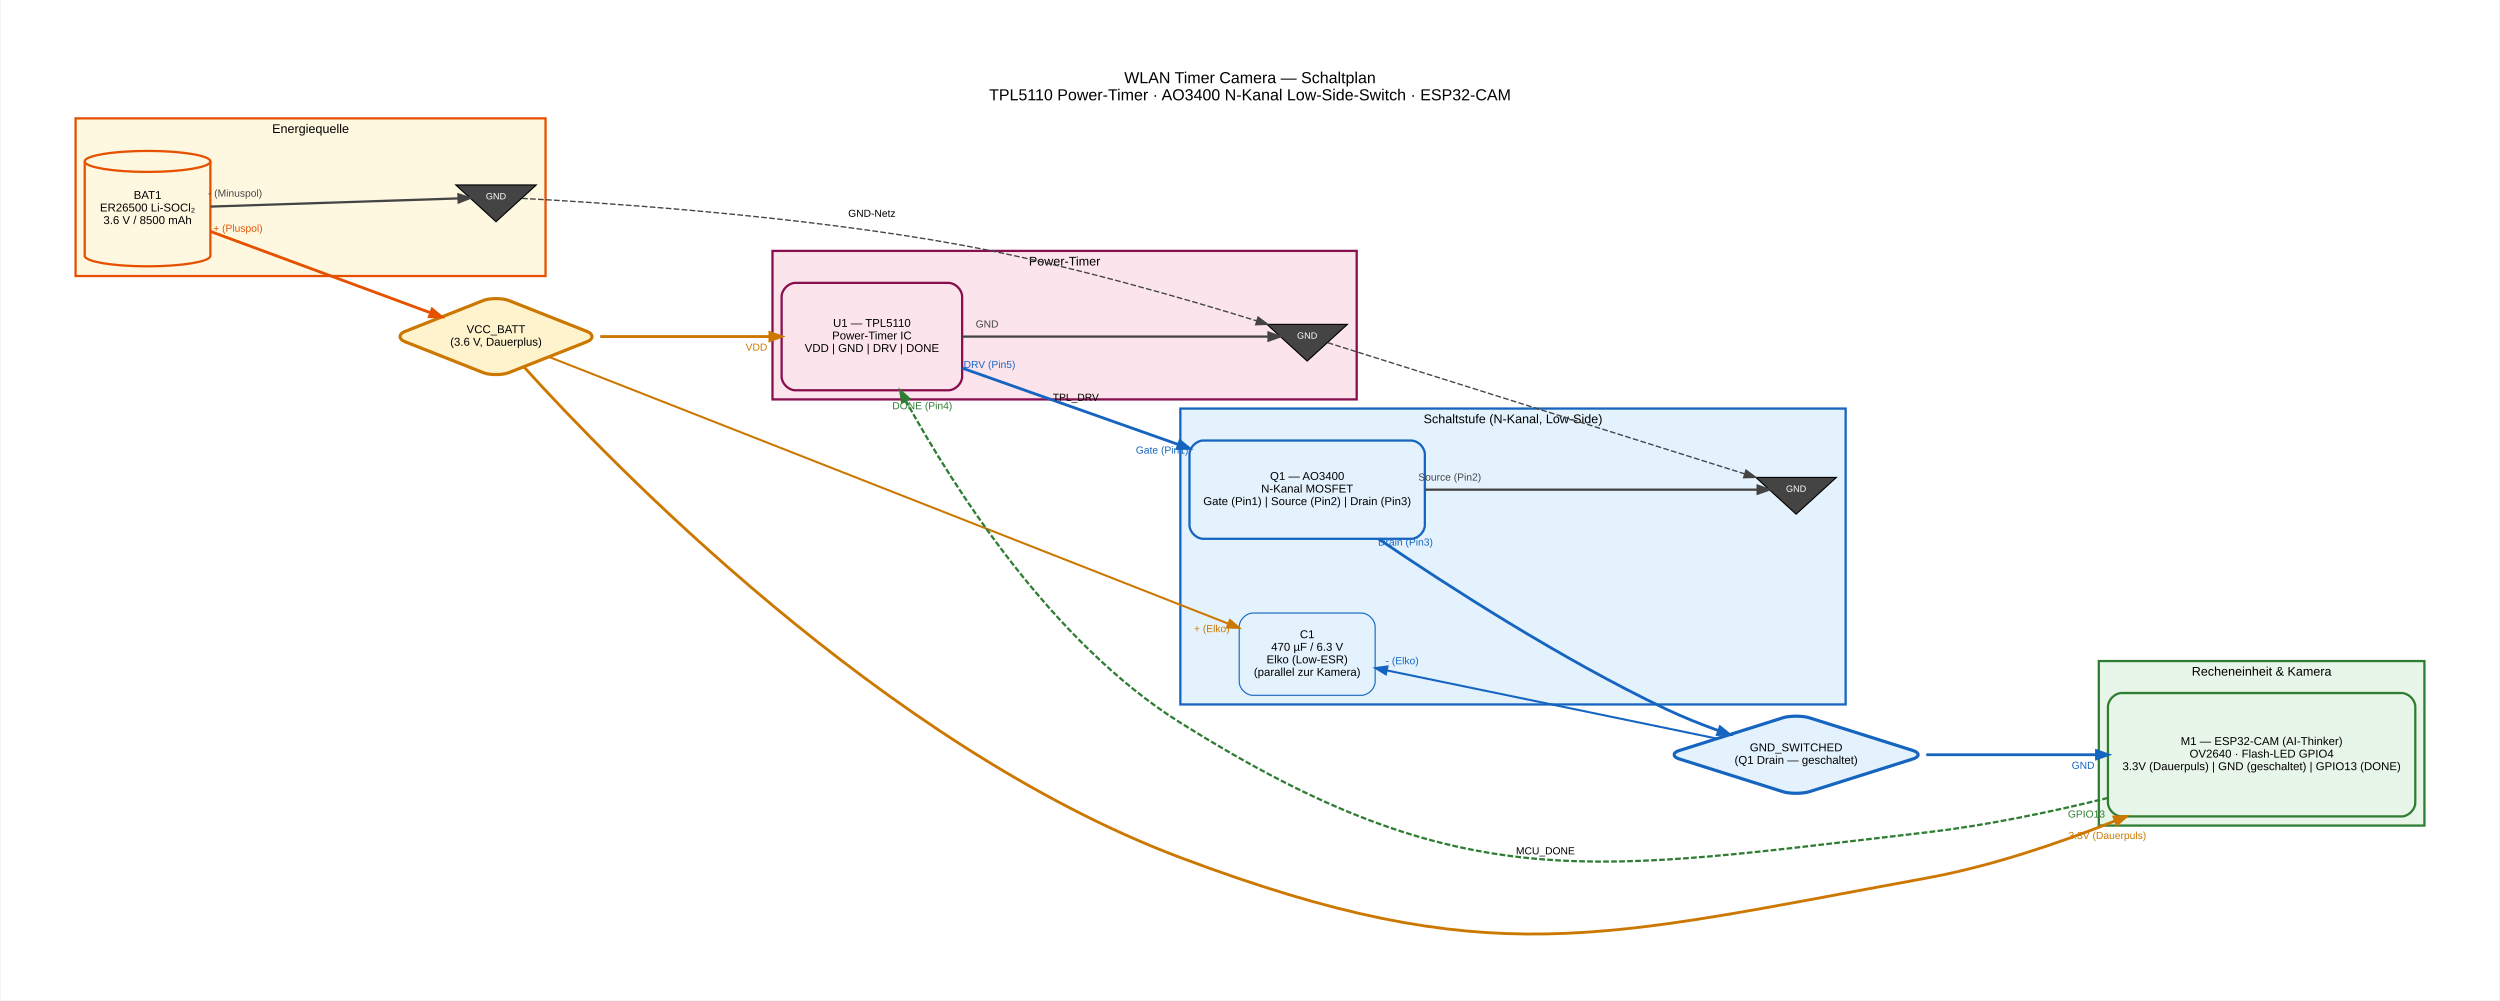
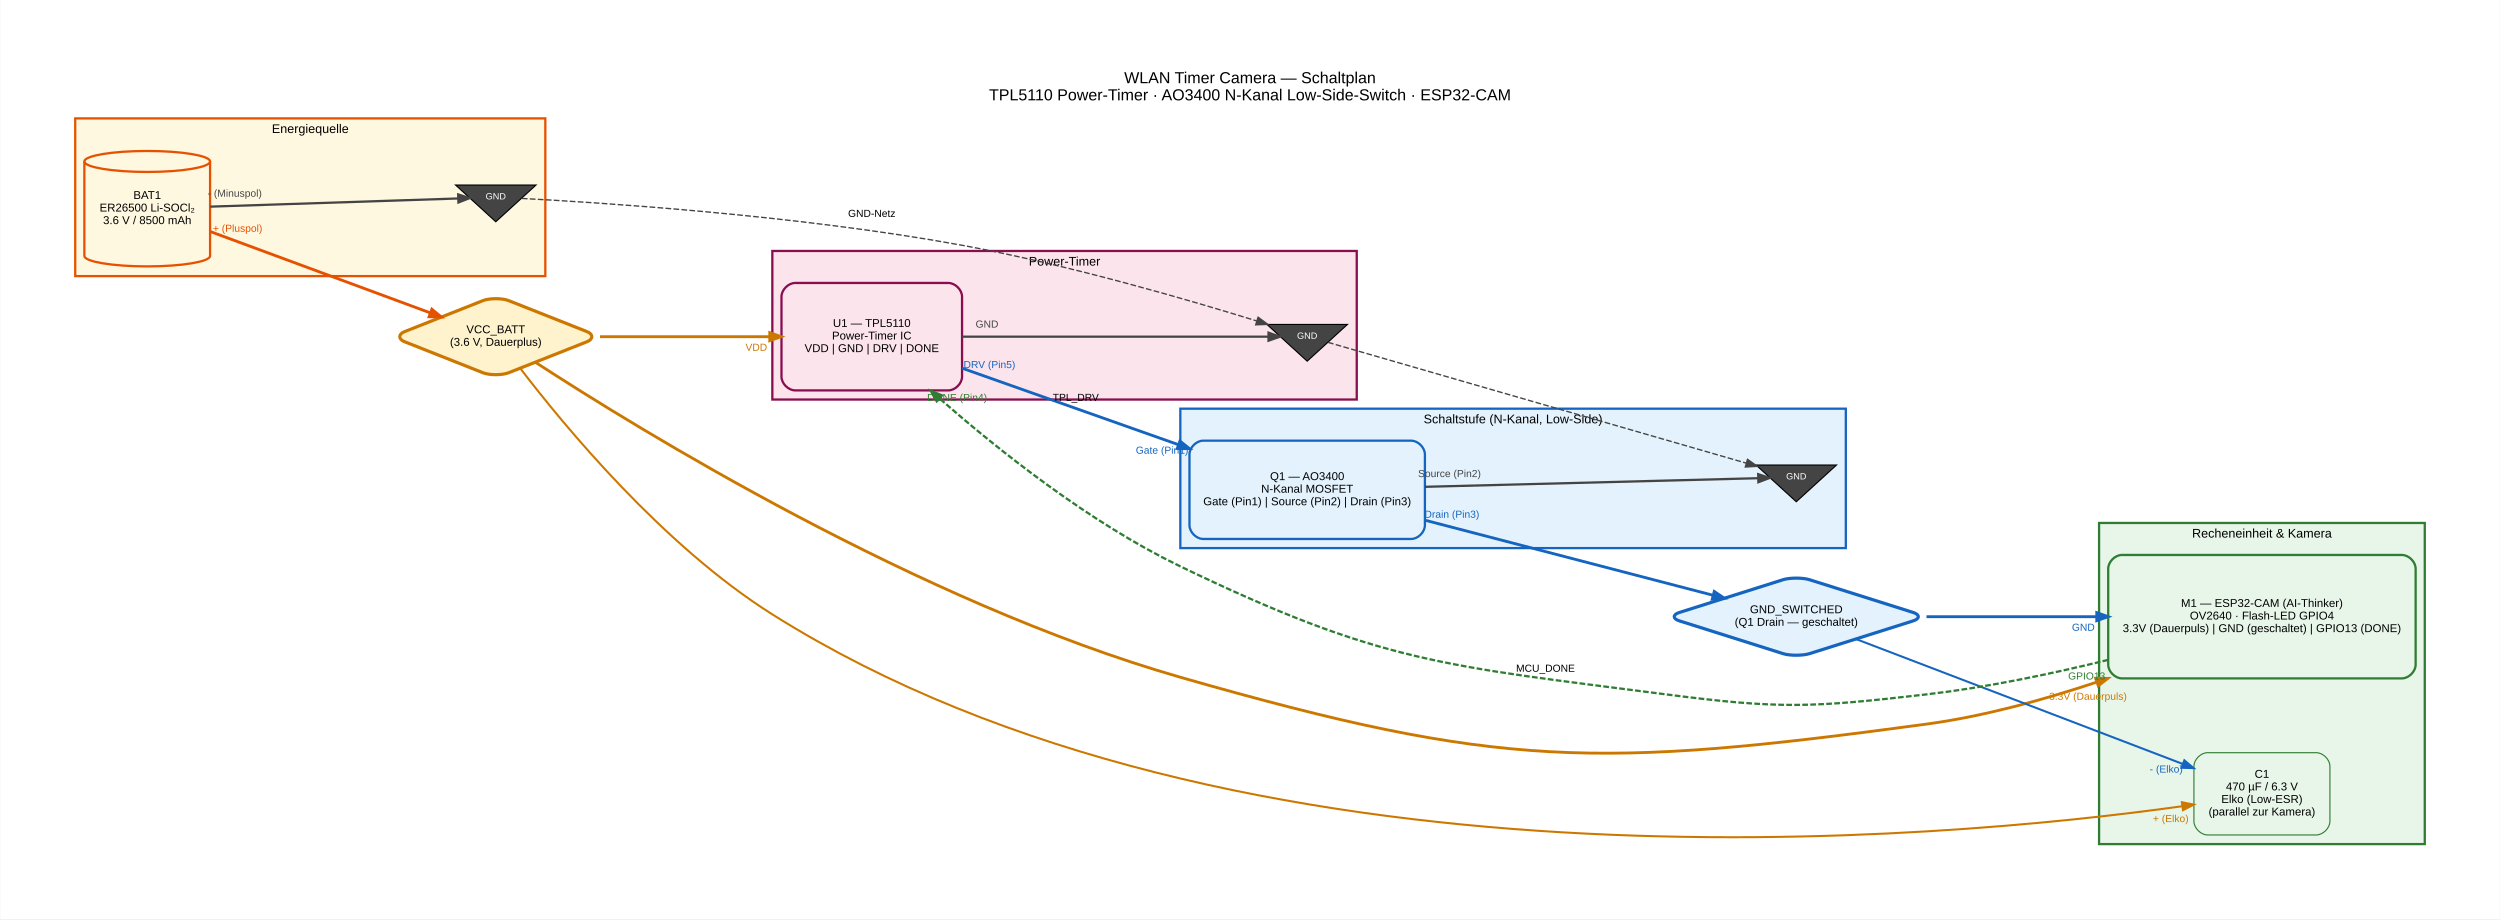
- <svg xmlns="http://www.w3.org/2000/svg" width="2187pt" height="875pt" viewBox="0.00 0.00 2187.10 875.48">
-   <g id="graph0" class="graph" transform="scale(1 1) rotate(0) translate(57.6 817.88)">
-     <polygon fill="white" stroke="transparent" points="-57.6,57.6 -57.6,-817.88 2129.5,-817.88 2129.5,57.6 -57.6,57.6" />
-     <text text-anchor="middle" x="1035.95" y="-745.08" font-family="Arial" font-size="14.00">WLAN Timer Camera — Schaltplan</text>
-     <text text-anchor="middle" x="1035.95" y="-730.08" font-family="Arial" font-size="14.00">TPL5110 Power-Timer · AO3400 N-Kanal Low-Side-Switch · ESP32-CAM</text>
+ <svg xmlns="http://www.w3.org/2000/svg" width="2187pt" height="804pt" viewBox="0.00 0.00 2187.10 804.20">
+   <g id="graph0" class="graph" transform="scale(1 1) rotate(0) translate(57.6 746.6)">
+     <polygon fill="white" stroke="transparent" points="-57.6,57.6 -57.6,-746.6 2129.5,-746.6 2129.5,57.6 -57.6,57.6" />
+     <text text-anchor="middle" x="1035.95" y="-673.8" font-family="Arial" font-size="14.00">WLAN Timer Camera — Schaltplan</text>
+     <text text-anchor="middle" x="1035.95" y="-658.8" font-family="Arial" font-size="14.00">TPL5110 Power-Timer · AO3400 N-Kanal Low-Side-Switch · ESP32-CAM</text>
    <g id="clust1" class="cluster">
-       <polygon fill="#fff8e1" stroke="#e65100" stroke-width="2" points="8,-576.28 8,-714.28 419.35,-714.28 419.35,-576.28 8,-576.28" />
-       <text text-anchor="middle" x="213.68" y="-701.48" font-family="Arial" font-size="11.00">Energiequelle</text>
+       <polygon fill="#fff8e1" stroke="#e65100" stroke-width="2" points="8,-505 8,-643 419.35,-643 419.35,-505 8,-505" />
+       <text text-anchor="middle" x="213.68" y="-630.2" font-family="Arial" font-size="11.00">Energiequelle</text>
    </g>
    <g id="clust2" class="cluster">
-       <polygon fill="#fce4ec" stroke="#880e4f" stroke-width="2" points="617.99,-468.28 617.99,-598.28 1129.35,-598.28 1129.35,-468.28 617.99,-468.28" />
-       <text text-anchor="middle" x="873.67" y="-585.48" font-family="Arial" font-size="11.00">Power-Timer</text>
+       <polygon fill="#fce4ec" stroke="#880e4f" stroke-width="2" points="617.99,-397 617.99,-527 1129.35,-527 1129.35,-397 617.99,-397" />
+       <text text-anchor="middle" x="873.67" y="-514.2" font-family="Arial" font-size="11.00">Power-Timer</text>
    </g>
    <g id="clust3" class="cluster">
-       <polygon fill="#e3f2fd" stroke="#1565c0" stroke-width="2" points="974.99,-201.28 974.99,-460.28 1557.3,-460.28 1557.3,-201.28 974.99,-201.28" />
-       <text text-anchor="middle" x="1266.15" y="-447.48" font-family="Arial" font-size="11.00">Schaltstufe (N-Kanal, Low-Side)</text>
+       <polygon fill="#e3f2fd" stroke="#1565c0" stroke-width="2" points="974.99,-267 974.99,-389 1557.3,-389 1557.3,-267 974.99,-267" />
+       <text text-anchor="middle" x="1266.15" y="-376.2" font-family="Arial" font-size="11.00">Schaltstufe (N-Kanal, Low-Side)</text>
    </g>
    <g id="clust4" class="cluster">
-       <polygon fill="#e8f5e9" stroke="#2e7d32" stroke-width="2" points="1778.9,-95.28 1778.9,-239.28 2063.9,-239.28 2063.9,-95.28 1778.9,-95.28" />
-       <text text-anchor="middle" x="1921.4" y="-226.48" font-family="Arial" font-size="11.00">Recheneinheit &amp; Kamera</text>
+       <polygon fill="#e8f5e9" stroke="#2e7d32" stroke-width="2" points="1778.9,-8 1778.9,-289 2063.9,-289 2063.9,-8 1778.9,-8" />
+       <text text-anchor="middle" x="1921.4" y="-276.2" font-family="Arial" font-size="11.00">Recheneinheit &amp; Kamera</text>
    </g>
    <g id="node1" class="node">
-       <polygon fill="#444444" stroke="black" points="375.99,-623.85 411.21,-655.99 340.78,-655.99 375.99,-623.85" />
-       <text text-anchor="middle" x="375.99" y="-643.38" font-family="Arial" font-size="8.00" fill="white">GND</text>
+       <polygon fill="#444444" stroke="black" points="375.99,-552.57 411.21,-584.71 340.78,-584.71 375.99,-552.57" />
+       <text text-anchor="middle" x="375.99" y="-572.1" font-family="Arial" font-size="8.00" fill="white">GND</text>
    </g>
    <g id="node2" class="node">
-       <polygon fill="#444444" stroke="black" points="1085.99,-501.85 1121.2,-533.99 1050.78,-533.99 1085.99,-501.85" />
-       <text text-anchor="middle" x="1085.99" y="-521.38" font-family="Arial" font-size="8.00" fill="white">GND</text>
+       <polygon fill="#444444" stroke="black" points="1085.99,-430.57 1121.2,-462.71 1050.78,-462.71 1085.99,-430.57" />
+       <text text-anchor="middle" x="1085.99" y="-450.1" font-family="Arial" font-size="8.00" fill="white">GND</text>
    </g>
    <g id="edge13" class="edge">
-       <path fill="none" stroke="#444444" stroke-width="1.2" stroke-dasharray="5,2" d="M398.78,-644.23C459.96,-641.05 638.31,-629.98 783.99,-603.28 877.25,-586.18 983.98,-554.97 1041.96,-537" />
-       <polygon fill="#444444" stroke="#444444" stroke-width="1.2" points="1043.02,-540.34 1051.53,-534.02 1040.94,-533.65 1043.02,-540.34" />
-       <text text-anchor="middle" x="704.99" y="-628.08" font-family="Arial" font-size="9.00">GND-Netz</text>
+       <path fill="none" stroke="#444444" stroke-width="1.2" stroke-dasharray="5,2" d="M398.78,-572.96C459.96,-569.77 638.31,-558.71 783.99,-532 877.25,-514.9 983.98,-483.69 1041.96,-465.73" />
+       <polygon fill="#444444" stroke="#444444" stroke-width="1.2" points="1043.02,-469.06 1051.53,-462.75 1040.94,-462.38 1043.02,-469.06" />
+       <text text-anchor="middle" x="704.99" y="-556.8" font-family="Arial" font-size="9.00">GND-Netz</text>
    </g>
    <g id="node3" class="node">
-       <polygon fill="#444444" stroke="black" points="1513.95,-367.85 1549.16,-399.99 1478.73,-399.99 1513.95,-367.85" />
-       <text text-anchor="middle" x="1513.95" y="-387.38" font-family="Arial" font-size="8.00" fill="white">GND</text>
+       <polygon fill="#444444" stroke="black" points="1513.95,-307.57 1549.16,-339.71 1478.73,-339.71 1513.95,-307.57" />
+       <text text-anchor="middle" x="1513.95" y="-327.1" font-family="Arial" font-size="8.00" fill="white">GND</text>
    </g>
    <g id="edge14" class="edge">
-       <path fill="none" stroke="#444444" stroke-width="1.2" stroke-dasharray="5,2" d="M1103.95,-517.94C1165.24,-498.66 1376.45,-432.21 1468.96,-403.11" />
-       <polygon fill="#444444" stroke="#444444" stroke-width="1.2" points="1470.1,-406.42 1478.59,-400.08 1468,-399.75 1470.1,-406.42" />
+       <path fill="none" stroke="#444444" stroke-width="1.2" stroke-dasharray="5,2" d="M1104.22,-447.03C1166.1,-429.16 1378.35,-367.87 1470.11,-341.37" />
+       <polygon fill="#444444" stroke="#444444" stroke-width="1.2" points="1471.27,-344.68 1479.91,-338.54 1469.33,-337.95 1471.27,-344.68" />
    </g>
    <g id="node4" class="node">
-       <path fill="#fff3cd" stroke="#cc7700" stroke-width="2.8" d="M364.84,-554.86C364.84,-554.86 296.16,-527.69 296.16,-527.69 290.58,-525.48 290.58,-521.07 296.16,-518.86 296.16,-518.86 364.84,-491.69 364.84,-491.69 370.42,-489.48 381.57,-489.48 387.15,-491.69 387.15,-491.69 455.83,-518.86 455.83,-518.86 461.41,-521.07 461.41,-525.48 455.83,-527.69 455.83,-527.69 387.15,-554.86 387.15,-554.86 381.57,-557.07 370.42,-557.07 364.84,-554.86" />
-       <text text-anchor="middle" x="375.99" y="-526.28" font-family="Arial" font-size="10.00">VCC_BATT</text>
-       <text text-anchor="middle" x="375.99" y="-515.28" font-family="Arial" font-size="10.00">(3.6 V, Dauerplus)</text>
+       <path fill="#fff3cd" stroke="#cc7700" stroke-width="2.8" d="M364.84,-483.59C364.84,-483.59 296.16,-456.41 296.16,-456.41 290.58,-454.21 290.58,-449.79 296.16,-447.59 296.16,-447.59 364.84,-420.41 364.84,-420.41 370.42,-418.21 381.57,-418.21 387.15,-420.41 387.15,-420.41 455.83,-447.59 455.83,-447.59 461.41,-449.79 461.41,-454.21 455.83,-456.41 455.83,-456.41 387.15,-483.59 387.15,-483.59 381.57,-485.79 370.42,-485.79 364.84,-483.59" />
+       <text text-anchor="middle" x="375.99" y="-455" font-family="Arial" font-size="10.00">VCC_BATT</text>
+       <text text-anchor="middle" x="375.99" y="-444" font-family="Arial" font-size="10.00">(3.6 V, Dauerplus)</text>
    </g>
    <g id="node7" class="node">
-       <path fill="#fce4ec" stroke="#880e4f" stroke-width="2" d="M771.99,-570.28C771.99,-570.28 637.99,-570.28 637.99,-570.28 631.99,-570.28 625.99,-564.28 625.99,-558.28 625.99,-558.28 625.99,-488.28 625.99,-488.28 625.99,-482.28 631.99,-476.28 637.99,-476.28 637.99,-476.28 771.99,-476.28 771.99,-476.28 777.99,-476.28 783.99,-482.28 783.99,-488.28 783.99,-488.28 783.99,-558.28 783.99,-558.28 783.99,-564.28 777.99,-570.28 771.99,-570.28" />
-       <text text-anchor="middle" x="704.99" y="-531.78" font-family="Arial" font-size="10.00">U1 — TPL5110</text>
-       <text text-anchor="middle" x="704.99" y="-520.78" font-family="Arial" font-size="10.00">Power-Timer IC</text>
-       <text text-anchor="middle" x="704.99" y="-509.78" font-family="Arial" font-size="10.00">VDD | GND | DRV | DONE</text>
+       <path fill="#fce4ec" stroke="#880e4f" stroke-width="2" d="M771.99,-499C771.99,-499 637.99,-499 637.99,-499 631.99,-499 625.99,-493 625.99,-487 625.99,-487 625.99,-417 625.99,-417 625.99,-411 631.99,-405 637.99,-405 637.99,-405 771.99,-405 771.99,-405 777.99,-405 783.99,-411 783.99,-417 783.99,-417 783.99,-487 783.99,-487 783.99,-493 777.99,-499 771.99,-499" />
+       <text text-anchor="middle" x="704.99" y="-460.5" font-family="Arial" font-size="10.00">U1 — TPL5110</text>
+       <text text-anchor="middle" x="704.99" y="-449.5" font-family="Arial" font-size="10.00">Power-Timer IC</text>
+       <text text-anchor="middle" x="704.99" y="-438.5" font-family="Arial" font-size="10.00">VDD | GND | DRV | DONE</text>
    </g>
    <g id="edge3" class="edge">
-       <path fill="none" stroke="#cc7700" stroke-width="2.5" d="M467.21,-523.28C513.44,-523.28 569.51,-523.28 615.48,-523.28" />
-       <polygon fill="#cc7700" stroke="#cc7700" stroke-width="2.5" points="615.73,-526.78 625.73,-523.28 615.73,-519.78 615.73,-526.78" />
-       <text text-anchor="middle" x="603.98" y="-510.93" font-family="Arial" font-size="9.00" fill="#cc7700">VDD</text>
+       <path fill="none" stroke="#cc7700" stroke-width="2.5" d="M467.21,-452C513.44,-452 569.51,-452 615.48,-452" />
+       <polygon fill="#cc7700" stroke="#cc7700" stroke-width="2.5" points="615.73,-455.5 625.73,-452 615.73,-448.5 615.73,-455.5" />
+       <text text-anchor="middle" x="603.98" y="-439.66" font-family="Arial" font-size="9.00" fill="#cc7700">VDD</text>
    </g>
    <g id="node9" class="node">
-       <path fill="#e3f2fd" stroke="#1565c0" d="M1133.49,-281.28C1133.49,-281.28 1038.49,-281.28 1038.49,-281.28 1032.49,-281.28 1026.49,-275.28 1026.49,-269.28 1026.49,-269.28 1026.49,-221.28 1026.49,-221.28 1026.49,-215.28 1032.49,-209.28 1038.49,-209.28 1038.49,-209.28 1133.49,-209.28 1133.49,-209.28 1139.49,-209.28 1145.49,-215.28 1145.49,-221.28 1145.49,-221.28 1145.49,-269.28 1145.49,-269.28 1145.49,-275.28 1139.49,-281.28 1133.49,-281.28" />
-       <text text-anchor="middle" x="1085.99" y="-259.28" font-family="Arial" font-size="10.00">C1</text>
-       <text text-anchor="middle" x="1085.99" y="-248.28" font-family="Arial" font-size="10.00">470 µF / 6.3 V</text>
-       <text text-anchor="middle" x="1085.99" y="-237.28" font-family="Arial" font-size="10.00">Elko (Low-ESR)</text>
-       <text text-anchor="middle" x="1085.99" y="-226.28" font-family="Arial" font-size="10.00">(parallel zur Kamera)</text>
+       <path fill="#e8f5e9" stroke="#2e7d32" stroke-width="2" d="M2043.9,-261C2043.9,-261 1798.9,-261 1798.9,-261 1792.9,-261 1786.9,-255 1786.9,-249 1786.9,-249 1786.9,-165 1786.9,-165 1786.9,-159 1792.9,-153 1798.9,-153 1798.9,-153 2043.9,-153 2043.9,-153 2049.9,-153 2055.9,-159 2055.9,-165 2055.9,-165 2055.9,-249 2055.9,-249 2055.9,-255 2049.9,-261 2043.9,-261" />
+       <text text-anchor="middle" x="1921.4" y="-215.5" font-family="Arial" font-size="10.00">M1 — ESP32-CAM (AI-Thinker)</text>
+       <text text-anchor="middle" x="1921.4" y="-204.5" font-family="Arial" font-size="10.00">OV2640 · Flash-LED GPIO4</text>
+       <text text-anchor="middle" x="1921.4" y="-193.5" font-family="Arial" font-size="10.00">3.3V (Dauerpuls) | GND (geschaltet) | GPIO13 (DONE)</text>
+     </g>
+     <g id="edge4" class="edge">
+       <path fill="none" stroke="#cc7700" stroke-width="2.5" d="M410.55,-429.67C498.65,-372.32 745.57,-219.78 974.99,-154 1254.48,-73.86 1339.76,-74.1 1627.9,-113 1677.6,-119.71 1730.25,-134.17 1776.98,-149.78" />
+       <polygon fill="#cc7700" stroke="#cc7700" stroke-width="2.5" points="1775.95,-153.13 1786.55,-153.02 1778.2,-146.5 1775.95,-153.13" />
+       <text text-anchor="middle" x="1769.2" y="-134.24" font-family="Arial" font-size="9.00" fill="#cc7700">3.3V (Dauerpuls)</text>
+     </g>
+     <g id="node10" class="node">
+       <path fill="#e8f5e9" stroke="#2e7d32" d="M1968.9,-88C1968.9,-88 1873.9,-88 1873.9,-88 1867.9,-88 1861.9,-82 1861.9,-76 1861.9,-76 1861.9,-28 1861.9,-28 1861.9,-22 1867.9,-16 1873.9,-16 1873.9,-16 1968.9,-16 1968.9,-16 1974.9,-16 1980.9,-22 1980.9,-28 1980.9,-28 1980.9,-76 1980.9,-76 1980.9,-82 1974.9,-88 1968.9,-88" />
+       <text text-anchor="middle" x="1921.4" y="-66" font-family="Arial" font-size="10.00">C1</text>
+       <text text-anchor="middle" x="1921.4" y="-55" font-family="Arial" font-size="10.00">470 µF / 6.3 V</text>
+       <text text-anchor="middle" x="1921.4" y="-44" font-family="Arial" font-size="10.00">Elko (Low-ESR)</text>
+       <text text-anchor="middle" x="1921.4" y="-33" font-family="Arial" font-size="10.00">(parallel zur Kamera)</text>
    </g>
    <g id="edge5" class="edge">
-       <path fill="none" stroke="#cc7700" stroke-width="1.8" d="M422.36,-505.46C543.19,-458.02 873.35,-328.38 1016.87,-272.02" />
-       <polygon fill="#cc7700" stroke="#cc7700" stroke-width="1.8" points="1018.43,-275.17 1026.46,-268.26 1015.87,-268.65 1018.43,-275.17" />
-       <text text-anchor="middle" x="1002.51" y="-264.57" font-family="Arial" font-size="9.00" fill="#cc7700">+ (Elko)</text>
-     </g>
-     <g id="node10" class="node">
-       <path fill="#e8f5e9" stroke="#2e7d32" stroke-width="2" d="M2043.9,-211.28C2043.9,-211.28 1798.9,-211.28 1798.9,-211.28 1792.9,-211.28 1786.9,-205.28 1786.9,-199.28 1786.9,-199.28 1786.9,-115.28 1786.9,-115.28 1786.9,-109.28 1792.9,-103.28 1798.9,-103.28 1798.9,-103.28 2043.9,-103.28 2043.9,-103.28 2049.9,-103.28 2055.9,-109.28 2055.9,-115.28 2055.9,-115.28 2055.9,-199.28 2055.9,-199.28 2055.9,-205.28 2049.9,-211.28 2043.9,-211.28" />
-       <text text-anchor="middle" x="1921.4" y="-165.78" font-family="Arial" font-size="10.00">M1 — ESP32-CAM (AI-Thinker)</text>
-       <text text-anchor="middle" x="1921.4" y="-154.78" font-family="Arial" font-size="10.00">OV2640 · Flash-LED GPIO4</text>
-       <text text-anchor="middle" x="1921.4" y="-143.78" font-family="Arial" font-size="10.00">3.3V (Dauerpuls) | GND (geschaltet) | GPIO13 (DONE)</text>
-     </g>
-     <g id="edge4" class="edge">
-       <path fill="none" stroke="#cc7700" stroke-width="2.5" d="M400.43,-496.71C474.71,-414.67 715.32,-164.96 974.99,-67.28 1246.69,34.94 1342.3,2.73 1627.9,-49.28 1683.8,-59.45 1743.04,-79.44 1793.48,-99.49" />
-       <polygon fill="#cc7700" stroke="#cc7700" stroke-width="2.5" points="1792.2,-102.75 1802.79,-103.23 1794.81,-96.25 1792.2,-102.75" />
-       <text text-anchor="middle" x="1786.38" y="-83.51" font-family="Arial" font-size="9.00" fill="#cc7700">3.3V (Dauerpuls)</text>
+       <path fill="none" stroke="#cc7700" stroke-width="1.8" d="M397.44,-424.26C435.53,-374.42 522.21,-269.31 617.99,-209 1024.77,47.12 1646.1,-12.36 1851.7,-41.14" />
+       <polygon fill="#cc7700" stroke="#cc7700" stroke-width="1.8" points="1851.36,-44.63 1861.75,-42.57 1852.34,-37.7 1851.36,-44.63" />
+       <text text-anchor="middle" x="1841.64" y="-27.26" font-family="Arial" font-size="9.00" fill="#cc7700">+ (Elko)</text>
    </g>
    <g id="node5" class="node">
-       <path fill="#e3f2fd" stroke="#1565c0" stroke-width="2.8" d="M1502.5,-189.66C1502.5,-189.66 1411.48,-160.89 1411.48,-160.89 1405.75,-159.08 1405.75,-155.47 1411.48,-153.66 1411.48,-153.66 1502.5,-124.89 1502.5,-124.89 1508.23,-123.08 1519.67,-123.08 1525.39,-124.89 1525.39,-124.89 1616.42,-153.66 1616.42,-153.66 1622.14,-155.47 1622.14,-159.08 1616.42,-160.89 1616.42,-160.89 1525.39,-189.66 1525.39,-189.66 1519.67,-191.47 1508.23,-191.47 1502.5,-189.66" />
-       <text text-anchor="middle" x="1513.95" y="-160.28" font-family="Arial" font-size="10.00">GND_SWITCHED</text>
-       <text text-anchor="middle" x="1513.95" y="-149.28" font-family="Arial" font-size="10.00">(Q1 Drain — geschaltet)</text>
+       <path fill="#e3f2fd" stroke="#1565c0" stroke-width="2.8" d="M1502.5,-239.38C1502.5,-239.38 1411.48,-210.62 1411.48,-210.62 1405.75,-208.81 1405.75,-205.19 1411.48,-203.38 1411.48,-203.38 1502.5,-174.62 1502.5,-174.62 1508.23,-172.81 1519.67,-172.81 1525.39,-174.62 1525.39,-174.62 1616.42,-203.38 1616.42,-203.38 1622.14,-205.19 1622.14,-208.81 1616.42,-210.62 1616.42,-210.62 1525.39,-239.38 1525.39,-239.38 1519.67,-241.19 1508.23,-241.19 1502.5,-239.38" />
+       <text text-anchor="middle" x="1513.95" y="-210" font-family="Arial" font-size="10.00">GND_SWITCHED</text>
+       <text text-anchor="middle" x="1513.95" y="-199" font-family="Arial" font-size="10.00">(Q1 Drain — geschaltet)</text>
+     </g>
+     <g id="edge9" class="edge">
+       <path fill="none" stroke="#1565c0" stroke-width="2.5" d="M1627.89,-207C1674.03,-207 1727.96,-207 1776.85,-207" />
+       <polygon fill="#1565c0" stroke="#1565c0" stroke-width="2.5" points="1776.88,-210.5 1786.88,-207 1776.88,-203.5 1776.88,-210.5" />
+       <text text-anchor="middle" x="1765.12" y="-194.66" font-family="Arial" font-size="9.00" fill="#1565c0">GND</text>
    </g>
    <g id="edge8" class="edge">
-       <path fill="none" stroke="#1565c0" stroke-width="1.8" d="M1444.57,-171.4C1365.23,-187.79 1235.16,-214.66 1155.68,-231.08" />
-       <polygon fill="#1565c0" stroke="#1565c0" stroke-width="1.8" points="1154.86,-227.68 1145.77,-233.13 1156.27,-234.54 1154.86,-227.68" />
-       <text text-anchor="middle" x="1169.12" y="-236.46" font-family="Arial" font-size="9.00" fill="#1565c0">- (Elko)</text>
-     </g>
-     <g id="edge9" class="edge">
-       <path fill="none" stroke="#1565c0" stroke-width="2.5" d="M1627.89,-157.28C1674.03,-157.28 1727.96,-157.28 1776.85,-157.28" />
-       <polygon fill="#1565c0" stroke="#1565c0" stroke-width="2.5" points="1776.88,-160.78 1786.88,-157.28 1776.88,-153.78 1776.88,-160.78" />
-       <text text-anchor="middle" x="1765.12" y="-144.93" font-family="Arial" font-size="9.00" fill="#1565c0">GND</text>
+       <path fill="none" stroke="#1565c0" stroke-width="1.8" d="M1566.3,-187.37C1638.79,-159.66 1771.26,-109.01 1852.02,-78.14" />
+       <polygon fill="#1565c0" stroke="#1565c0" stroke-width="1.8" points="1853.51,-81.32 1861.6,-74.48 1851.01,-74.78 1853.51,-81.32" />
+       <text text-anchor="middle" x="1837.66" y="-70.57" font-family="Arial" font-size="9.00" fill="#1565c0">- (Elko)</text>
    </g>
    <g id="node6" class="node">
-       <path fill="#fff8e1" stroke="#e65100" stroke-width="2" d="M126,-676.59C126,-681.66 101.35,-685.78 71,-685.78 40.65,-685.78 16,-681.66 16,-676.59 16,-676.59 16,-593.96 16,-593.96 16,-588.89 40.65,-584.78 71,-584.78 101.35,-584.78 126,-588.89 126,-593.96 126,-593.96 126,-676.59 126,-676.59" />
-       <path fill="none" stroke="#e65100" stroke-width="2" d="M126,-676.59C126,-671.53 101.35,-667.41 71,-667.41 40.65,-667.41 16,-671.53 16,-676.59" />
-       <text text-anchor="middle" x="71" y="-643.78" font-family="Arial" font-size="10.00">BAT1</text>
-       <text text-anchor="middle" x="71" y="-632.78" font-family="Arial" font-size="10.00">ER26500 Li-SOCl₂</text>
-       <text text-anchor="middle" x="71" y="-621.78" font-family="Arial" font-size="10.00">3.6 V / 8500 mAh</text>
+       <path fill="#fff8e1" stroke="#e65100" stroke-width="2" d="M126,-605.32C126,-610.38 101.35,-614.5 71,-614.5 40.65,-614.5 16,-610.38 16,-605.32 16,-605.32 16,-522.68 16,-522.68 16,-517.62 40.65,-513.5 71,-513.5 101.35,-513.5 126,-517.62 126,-522.68 126,-522.68 126,-605.32 126,-605.32" />
+       <path fill="none" stroke="#e65100" stroke-width="2" d="M126,-605.32C126,-600.25 101.35,-596.14 71,-596.14 40.65,-596.14 16,-600.25 16,-605.32" />
+       <text text-anchor="middle" x="71" y="-572.5" font-family="Arial" font-size="10.00">BAT1</text>
+       <text text-anchor="middle" x="71" y="-561.5" font-family="Arial" font-size="10.00">ER26500 Li-SOCl₂</text>
+       <text text-anchor="middle" x="71" y="-550.5" font-family="Arial" font-size="10.00">3.6 V / 8500 mAh</text>
    </g>
    <g id="edge2" class="edge">
-       <path fill="none" stroke="#444444" stroke-width="2" d="M126.17,-637.06C189.26,-639.15 291.4,-642.52 342.99,-644.22" />
-       <polygon fill="#444444" stroke="#444444" stroke-width="2" points="343.09,-647.72 353.2,-644.56 343.32,-640.73 343.09,-647.72" />
-       <text text-anchor="middle" x="147.57" y="-645.72" font-family="Arial" font-size="9.00" fill="#444444">- (Minuspol)</text>
+       <path fill="none" stroke="#444444" stroke-width="2" d="M126.17,-565.79C189.26,-567.87 291.4,-571.24 342.99,-572.94" />
+       <polygon fill="#444444" stroke="#444444" stroke-width="2" points="343.09,-576.45 353.2,-573.28 343.32,-569.45 343.09,-576.45" />
+       <text text-anchor="middle" x="147.57" y="-574.44" font-family="Arial" font-size="9.00" fill="#444444">- (Minuspol)</text>
    </g>
    <g id="edge1" class="edge">
-       <path fill="none" stroke="#e65100" stroke-width="2.5" d="M126.17,-615.25C180.44,-595.19 263.62,-564.44 318.65,-544.1" />
-       <polygon fill="#e65100" stroke="#e65100" stroke-width="2.5" points="320.08,-547.3 328.25,-540.55 317.66,-540.74 320.08,-547.3" />
-       <text text-anchor="middle" x="150.09" y="-615.02" font-family="Arial" font-size="9.00" fill="#e65100">+ (Pluspol)</text>
+       <path fill="none" stroke="#e65100" stroke-width="2.5" d="M126.17,-543.98C180.44,-523.91 263.62,-493.17 318.65,-472.83" />
+       <polygon fill="#e65100" stroke="#e65100" stroke-width="2.5" points="320.08,-476.03 328.25,-469.28 317.66,-469.46 320.08,-476.03" />
+       <text text-anchor="middle" x="150.09" y="-543.75" font-family="Arial" font-size="9.00" fill="#e65100">+ (Pluspol)</text>
    </g>
    <g id="edge11" class="edge">
-       <path fill="none" stroke="#444444" stroke-width="2" d="M784.06,-523.28C866.47,-523.28 992.5,-523.28 1051.87,-523.28" />
-       <polygon fill="#444444" stroke="#444444" stroke-width="2" points="1052.16,-526.78 1062.16,-523.28 1052.16,-519.78 1052.16,-526.78" />
-       <text text-anchor="middle" x="805.81" y="-531.22" font-family="Arial" font-size="9.00" fill="#444444">GND</text>
+       <path fill="none" stroke="#444444" stroke-width="2" d="M784.06,-452C866.47,-452 992.5,-452 1051.87,-452" />
+       <polygon fill="#444444" stroke="#444444" stroke-width="2" points="1052.16,-455.5 1062.16,-452 1052.16,-448.5 1052.16,-455.5" />
+       <text text-anchor="middle" x="805.81" y="-459.94" font-family="Arial" font-size="9.00" fill="#444444">GND</text>
    </g>
    <g id="node8" class="node">
-       <path fill="#e3f2fd" stroke="#1565c0" stroke-width="2" d="M1176.99,-432.28C1176.99,-432.28 994.99,-432.28 994.99,-432.28 988.99,-432.28 982.99,-426.28 982.99,-420.28 982.99,-420.28 982.99,-358.28 982.99,-358.28 982.99,-352.28 988.99,-346.28 994.99,-346.28 994.99,-346.28 1176.99,-346.28 1176.99,-346.28 1182.99,-346.28 1188.99,-352.28 1188.99,-358.28 1188.99,-358.28 1188.99,-420.28 1188.99,-420.28 1188.99,-426.28 1182.99,-432.28 1176.99,-432.28" />
-       <text text-anchor="middle" x="1085.99" y="-397.78" font-family="Arial" font-size="10.00">Q1 — AO3400</text>
-       <text text-anchor="middle" x="1085.99" y="-386.78" font-family="Arial" font-size="10.00">N-Kanal MOSFET</text>
-       <text text-anchor="middle" x="1085.99" y="-375.78" font-family="Arial" font-size="10.00">Gate (Pin1) | Source (Pin2) | Drain (Pin3)</text>
+       <path fill="#e3f2fd" stroke="#1565c0" stroke-width="2" d="M1176.99,-361C1176.99,-361 994.99,-361 994.99,-361 988.99,-361 982.99,-355 982.99,-349 982.99,-349 982.99,-287 982.99,-287 982.99,-281 988.99,-275 994.99,-275 994.99,-275 1176.99,-275 1176.99,-275 1182.99,-275 1188.99,-281 1188.99,-287 1188.99,-287 1188.99,-349 1188.99,-349 1188.99,-355 1182.99,-361 1176.99,-361" />
+       <text text-anchor="middle" x="1085.99" y="-326.5" font-family="Arial" font-size="10.00">Q1 — AO3400</text>
+       <text text-anchor="middle" x="1085.99" y="-315.5" font-family="Arial" font-size="10.00">N-Kanal MOSFET</text>
+       <text text-anchor="middle" x="1085.99" y="-304.5" font-family="Arial" font-size="10.00">Gate (Pin1) | Source (Pin2) | Drain (Pin3)</text>
    </g>
    <g id="edge6" class="edge">
-       <path fill="none" stroke="#1565c0" stroke-width="2.5" d="M784.06,-495.67C838.67,-476.36 912.43,-450.29 973.26,-428.78" />
-       <polygon fill="#1565c0" stroke="#1565c0" stroke-width="2.5" points="974.64,-432 982.9,-425.37 972.31,-425.4 974.64,-432" />
-       <text text-anchor="middle" x="883.49" y="-467.08" font-family="Arial" font-size="9.00">TPL_DRV</text>
-       <text text-anchor="middle" x="959.01" y="-420.86" font-family="Arial" font-size="9.00" fill="#1565c0">Gate (Pin1)</text>
-       <text text-anchor="middle" x="807.95" y="-495.78" font-family="Arial" font-size="9.00" fill="#1565c0">DRV (Pin5)</text>
+       <path fill="none" stroke="#1565c0" stroke-width="2.5" d="M784.06,-424.4C838.67,-405.09 912.43,-379.01 973.26,-357.5" />
+       <polygon fill="#1565c0" stroke="#1565c0" stroke-width="2.5" points="974.64,-360.73 982.9,-354.09 972.31,-354.13 974.64,-360.73" />
+       <text text-anchor="middle" x="883.49" y="-395.8" font-family="Arial" font-size="9.00">TPL_DRV</text>
+       <text text-anchor="middle" x="959.01" y="-349.58" font-family="Arial" font-size="9.00" fill="#1565c0">Gate (Pin1)</text>
+       <text text-anchor="middle" x="807.95" y="-424.51" font-family="Arial" font-size="9.00" fill="#1565c0">DRV (Pin5)</text>
    </g>
    <g id="edge12" class="edge">
-       <path fill="none" stroke="#444444" stroke-width="2" d="M1189.02,-389.28C1283.52,-389.28 1418.45,-389.28 1480.03,-389.28" />
-       <polygon fill="#444444" stroke="#444444" stroke-width="2" points="1480.3,-392.78 1490.3,-389.28 1480.3,-385.78 1480.3,-392.78" />
-       <text text-anchor="middle" x="1210.77" y="-397.22" font-family="Arial" font-size="9.00" fill="#444444">Source (Pin2)</text>
+       <path fill="none" stroke="#444444" stroke-width="2" d="M1189.02,-320.63C1283.75,-323.08 1419.11,-326.58 1480.48,-328.16" />
+       <polygon fill="#444444" stroke="#444444" stroke-width="2" points="1480.62,-331.67 1490.71,-328.43 1480.8,-324.67 1480.62,-331.67" />
+       <text text-anchor="middle" x="1210.5" y="-329.14" font-family="Arial" font-size="9.00" fill="#444444">Source (Pin2)</text>
    </g>
    <g id="edge7" class="edge">
-       <path fill="none" stroke="#1565c0" stroke-width="2.5" d="M1148.35,-346.27C1209.93,-304.43 1308.51,-240.93 1399.99,-197.28 1414.61,-190.3 1430.78,-183.87 1446.21,-178.29" />
-       <polygon fill="#1565c0" stroke="#1565c0" stroke-width="2.5" points="1447.44,-181.57 1455.7,-174.94 1445.1,-174.97 1447.44,-181.57" />
-       <text text-anchor="middle" x="1172.05" y="-340.33" font-family="Arial" font-size="9.00" fill="#1565c0">Drain (Pin3)</text>
+       <path fill="none" stroke="#1565c0" stroke-width="2.5" d="M1189.02,-291.41C1266.78,-271.15 1371.93,-243.75 1441.05,-225.74" />
+       <polygon fill="#1565c0" stroke="#1565c0" stroke-width="2.5" points="1442.18,-229.06 1450.98,-223.15 1440.42,-222.28 1442.18,-229.06" />
+       <text text-anchor="middle" x="1212.62" y="-293.54" font-family="Arial" font-size="9.00" fill="#1565c0">Drain (Pin3)</text>
    </g>
    <g id="edge10" class="edge">
-       <path fill="none" stroke="#2e7d32" stroke-width="2" stroke-dasharray="5,2" d="M1786.83,-119.46C1737.34,-107.24 1680.48,-95.31 1627.9,-89.28 1336.51,-55.85 1223.43,-29.38 974.99,-185.28 862.36,-255.94 776.72,-390.84 734.7,-467.11" />
-       <polygon fill="#2e7d32" stroke="#2e7d32" stroke-width="2" points="731.5,-465.66 729.79,-476.11 737.65,-469.01 731.5,-465.66" />
-       <text text-anchor="middle" x="1294.49" y="-70.08" font-family="Arial" font-size="9.00">MCU_DONE</text>
-       <text text-anchor="middle" x="749.11" y="-459.67" font-family="Arial" font-size="9.00" fill="#2e7d32">DONE (Pin4)</text>
-       <text text-anchor="middle" x="1768.08" y="-102.28" font-family="Arial" font-size="9.00" fill="#2e7d32">GPIO13</text>
+       <path fill="none" stroke="#2e7d32" stroke-width="2" stroke-dasharray="5,2" d="M1786.83,-169.18C1737.34,-156.97 1680.48,-145.03 1627.9,-139 1527.27,-127.46 1500.44,-125.99 1399.99,-139 1206.27,-164.1 1150.91,-166.09 974.99,-251 895.59,-289.33 816.12,-352.52 764.37,-397.82" />
+       <polygon fill="#2e7d32" stroke="#2e7d32" stroke-width="2" points="761.81,-395.41 756.63,-404.65 766.44,-400.66 761.81,-395.41" />
+       <text text-anchor="middle" x="1294.49" y="-158.8" font-family="Arial" font-size="9.00">MCU_DONE</text>
+       <text text-anchor="middle" x="779.65" y="-395.67" font-family="Arial" font-size="9.00" fill="#2e7d32">DONE (Pin4)</text>
+       <text text-anchor="middle" x="1768.08" y="-152" font-family="Arial" font-size="9.00" fill="#2e7d32">GPIO13</text>
    </g>
  </g>
</svg>
